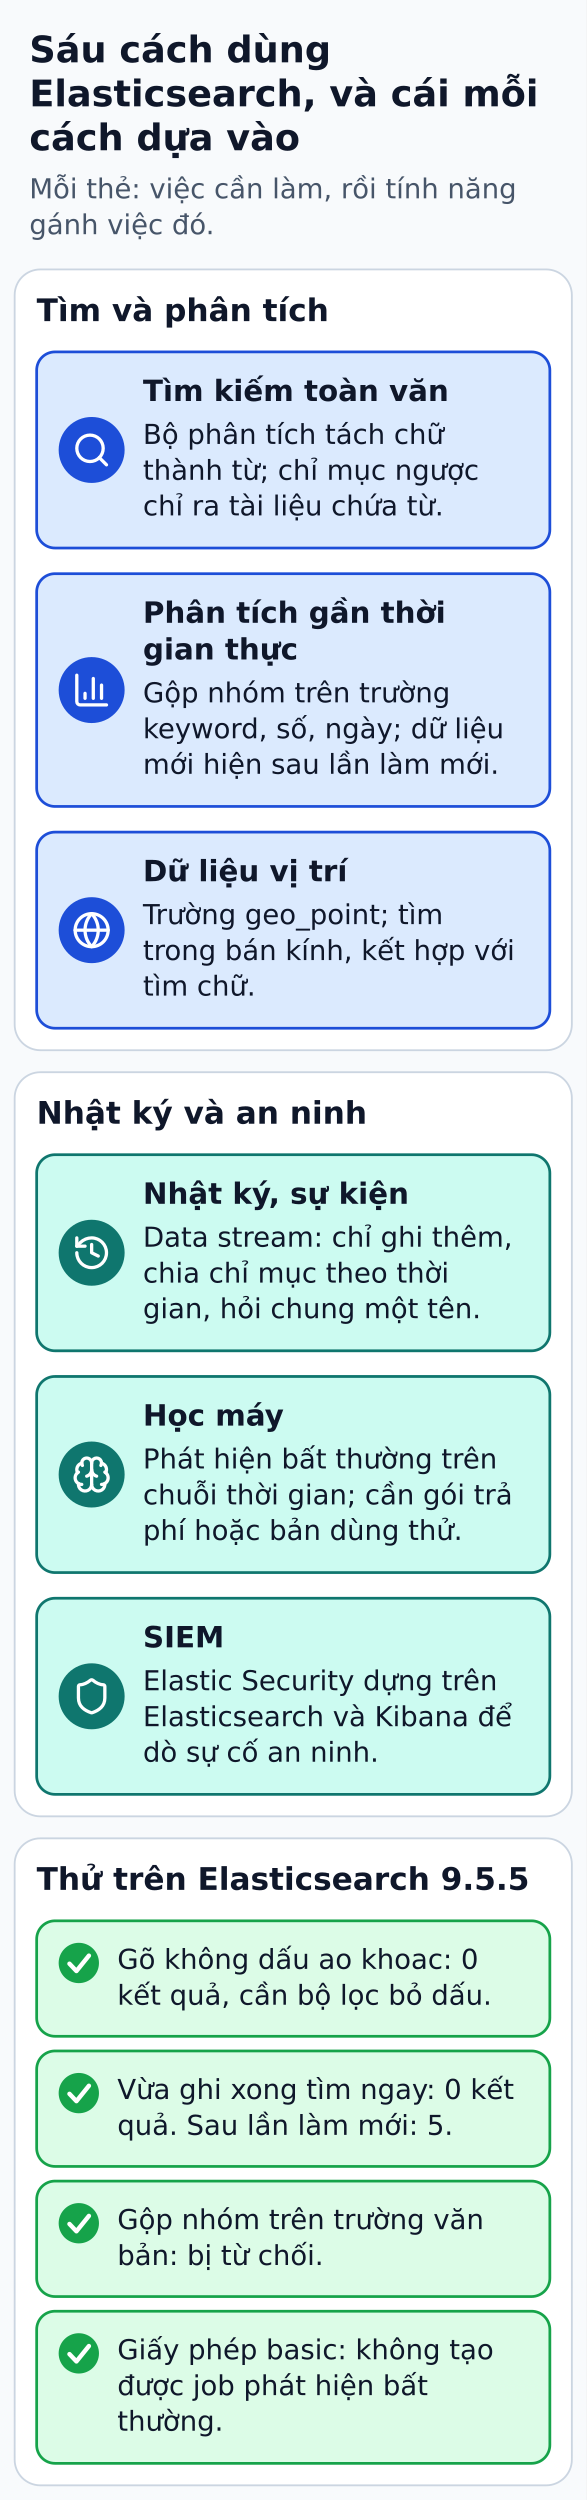
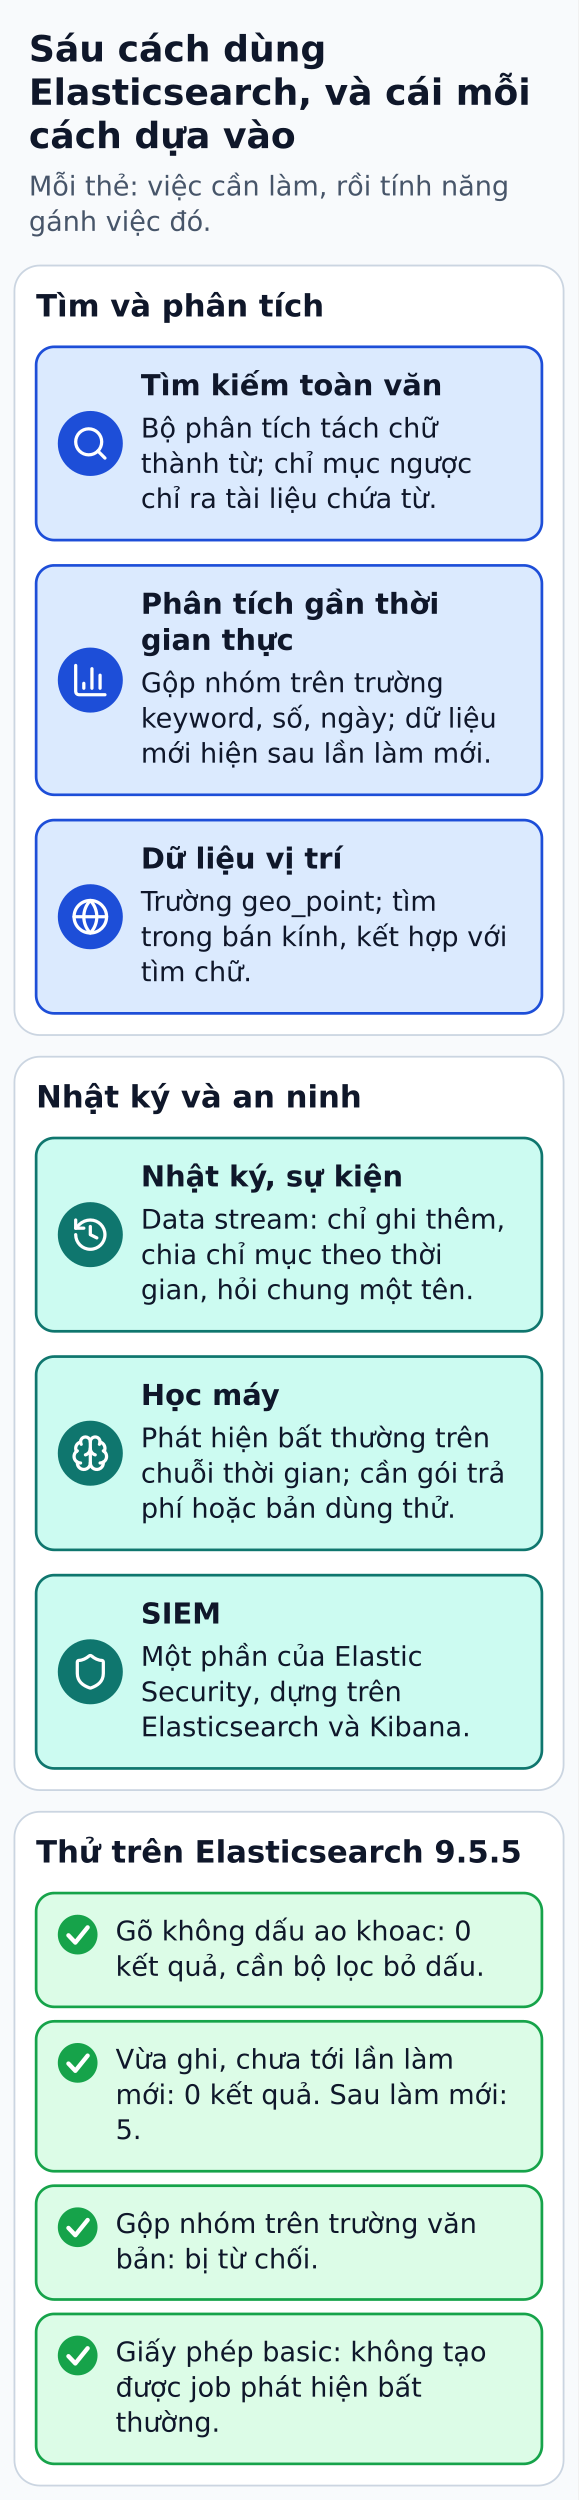
- <svg xmlns="http://www.w3.org/2000/svg" width="320" height="1364" viewBox="0 0 320 1364" role="img" aria-labelledby="title desc">
+ <svg xmlns="http://www.w3.org/2000/svg" width="320" height="1384" viewBox="0 0 320 1384" role="img" aria-labelledby="title desc">
  <defs>
    <marker id="arrow" markerWidth="8" markerHeight="8" refX="6" refY="3" orient="auto">
      <path d="M0,0 L6,3 L0,6" fill="none" stroke="#334155" stroke-width="1.5" />
    </marker>
  </defs>
-   <rect width="320" height="1364" fill="#f8fafc" />
+   <rect width="320" height="1384" fill="#f8fafc" />
  <g font-family="DejaVu Sans, Arial, sans-serif" fill="#0f172a">
    <text x="16" y="34" font-size="20" fill="#0f172a" font-weight="bold" text-anchor="start">Sáu cách dùng</text>
    <text x="16" y="58" font-size="20" fill="#0f172a" font-weight="bold" text-anchor="start">Elasticsearch, và cái mỗi</text>
    <text x="16" y="82" font-size="20" fill="#0f172a" font-weight="bold" text-anchor="start">cách dựa vào</text>
    <text x="16" y="108.2" font-size="15" fill="#475569" font-weight="normal" text-anchor="start">Mỗi thẻ: việc cần làm, rồi tính năng</text>
    <text x="16" y="127.8" font-size="15" fill="#475569" font-weight="normal" text-anchor="start">gánh việc đó.</text>
    <rect x="8" y="147" width="304" height="426" rx="14" fill="#ffffff" stroke="#cbd5e1" stroke-width="1" />
    <text x="20" y="175.2" font-size="17" fill="#0f172a" font-weight="bold" text-anchor="start">Tìm và phân tích</text>
    <rect x="20" y="192" width="280" height="107" rx="10" fill="#dbeafe" stroke="#1d4ed8" stroke-width="1.5" />
    <circle cx="50" cy="245.5" r="18" fill="#1d4ed8" />
    <g transform="translate(39.2 234.7) scale(0.9)" fill="none" stroke="#FFFFFF" stroke-width="2" stroke-linecap="round" stroke-linejoin="round">
      <path d="m21 21-4.34-4.34" />
      <circle cx="11" cy="11" r="8" />
    </g>
    <text x="78" y="218.8" font-size="16" fill="#0f172a" font-weight="bold" text-anchor="start">Tìm kiếm toàn văn</text>
    <text x="78" y="242.2" font-size="15" fill="#0f172a" font-weight="normal" text-anchor="start">Bộ phân tích tách chữ</text>
    <text x="78" y="261.8" font-size="15" fill="#0f172a" font-weight="normal" text-anchor="start">thành từ; chỉ mục ngược</text>
    <text x="78" y="281.2" font-size="15" fill="#0f172a" font-weight="normal" text-anchor="start">chỉ ra tài liệu chứa từ.</text>
    <rect x="20" y="313" width="280" height="127" rx="10" fill="#dbeafe" stroke="#1d4ed8" stroke-width="1.5" />
    <circle cx="50" cy="376.5" r="18" fill="#1d4ed8" />
    <g transform="translate(39.2 365.7) scale(0.9)" fill="none" stroke="#FFFFFF" stroke-width="2" stroke-linecap="round" stroke-linejoin="round">
      <path d="M3 3v16a2 2 0 0 0 2 2h16" />
      <path d="M18 17V9" />
      <path d="M13 17V5" />
      <path d="M8 17v-3" />
    </g>
    <text x="78" y="339.8" font-size="16" fill="#0f172a" font-weight="bold" text-anchor="start">Phân tích gần thời</text>
    <text x="78" y="359.8" font-size="16" fill="#0f172a" font-weight="bold" text-anchor="start">gian thực</text>
    <text x="78" y="383.2" font-size="15" fill="#0f172a" font-weight="normal" text-anchor="start">Gộp nhóm trên trường</text>
    <text x="78" y="402.8" font-size="15" fill="#0f172a" font-weight="normal" text-anchor="start">keyword, số, ngày; dữ liệu</text>
    <text x="78" y="422.2" font-size="15" fill="#0f172a" font-weight="normal" text-anchor="start">mới hiện sau lần làm mới.</text>
    <rect x="20" y="454" width="280" height="107" rx="10" fill="#dbeafe" stroke="#1d4ed8" stroke-width="1.5" />
    <circle cx="50" cy="507.5" r="18" fill="#1d4ed8" />
    <g transform="translate(39.2 496.7) scale(0.9)" fill="none" stroke="#FFFFFF" stroke-width="2" stroke-linecap="round" stroke-linejoin="round">
      <circle cx="12" cy="12" r="10" />
      <path d="M12 2a14.5 14.5 0 0 0 0 20 14.5 14.5 0 0 0 0-20" />
      <path d="M2 12h20" />
    </g>
    <text x="78" y="480.8" font-size="16" fill="#0f172a" font-weight="bold" text-anchor="start">Dữ liệu vị trí</text>
    <text x="78" y="504.2" font-size="15" fill="#0f172a" font-weight="normal" text-anchor="start">Trường geo_point; tìm</text>
    <text x="78" y="523.8" font-size="15" fill="#0f172a" font-weight="normal" text-anchor="start">trong bán kính, kết hợp với</text>
    <text x="78" y="543.2" font-size="15" fill="#0f172a" font-weight="normal" text-anchor="start">tìm chữ.</text>
    <rect x="8" y="585" width="304" height="406" rx="14" fill="#ffffff" stroke="#cbd5e1" stroke-width="1" />
    <text x="20" y="613.1" font-size="17" fill="#0f172a" font-weight="bold" text-anchor="start">Nhật ký và an ninh</text>
    <rect x="20" y="630" width="280" height="107" rx="10" fill="#ccfbf1" stroke="#0f766e" stroke-width="1.5" />
    <circle cx="50" cy="683.5" r="18" fill="#0f766e" />
    <g transform="translate(39.2 672.7) scale(0.9)" fill="none" stroke="#FFFFFF" stroke-width="2" stroke-linecap="round" stroke-linejoin="round">
      <path d="M3 12a9 9 0 1 0 9-9 9.75 9.75 0 0 0-6.74 2.74L3 8" />
      <path d="M3 3v5h5" />
      <path d="M12 7v5l4 2" />
    </g>
    <text x="78" y="656.8" font-size="16" fill="#0f172a" font-weight="bold" text-anchor="start">Nhật ký, sự kiện</text>
    <text x="78" y="680.2" font-size="15" fill="#0f172a" font-weight="normal" text-anchor="start">Data stream: chỉ ghi thêm,</text>
    <text x="78" y="699.8" font-size="15" fill="#0f172a" font-weight="normal" text-anchor="start">chia chỉ mục theo thời</text>
    <text x="78" y="719.2" font-size="15" fill="#0f172a" font-weight="normal" text-anchor="start">gian, hỏi chung một tên.</text>
    <rect x="20" y="751" width="280" height="107" rx="10" fill="#ccfbf1" stroke="#0f766e" stroke-width="1.5" />
    <circle cx="50" cy="804.5" r="18" fill="#0f766e" />
    <g transform="translate(39.2 793.7) scale(0.9)" fill="none" stroke="#FFFFFF" stroke-width="2" stroke-linecap="round" stroke-linejoin="round">
      <path d="M12 18V5" />
      <path d="M15 13a4.17 4.17 0 0 1-3-4 4.17 4.17 0 0 1-3 4" />
      <path d="M17.598 6.5A3 3 0 1 0 12 5a3 3 0 1 0-5.598 1.5" />
      <path d="M17.997 5.125a4 4 0 0 1 2.526 5.77" />
      <path d="M18 18a4 4 0 0 0 2-7.464" />
      <path d="M19.967 17.483A4 4 0 1 1 12 18a4 4 0 1 1-7.967-.517" />
      <path d="M6 18a4 4 0 0 1-2-7.464" />
      <path d="M6.003 5.125a4 4 0 0 0-2.526 5.77" />
    </g>
    <text x="78" y="777.8" font-size="16" fill="#0f172a" font-weight="bold" text-anchor="start">Học máy</text>
    <text x="78" y="801.2" font-size="15" fill="#0f172a" font-weight="normal" text-anchor="start">Phát hiện bất thường trên</text>
    <text x="78" y="820.8" font-size="15" fill="#0f172a" font-weight="normal" text-anchor="start">chuỗi thời gian; cần gói trả</text>
    <text x="78" y="840.2" font-size="15" fill="#0f172a" font-weight="normal" text-anchor="start">phí hoặc bản dùng thử.</text>
    <rect x="20" y="872" width="280" height="107" rx="10" fill="#ccfbf1" stroke="#0f766e" stroke-width="1.5" />
    <circle cx="50" cy="925.5" r="18" fill="#0f766e" />
    <g transform="translate(39.2 914.7) scale(0.9)" fill="none" stroke="#FFFFFF" stroke-width="2" stroke-linecap="round" stroke-linejoin="round">
      <path d="M20 13c0 5-3.5 7.5-7.66 8.95a1 1 0 0 1-.67-.01C7.5 20.5 4 18 4 13V6a1 1 0 0 1 1-1c2 0 4.5-1.2 6.24-2.72a1.17 1.17 0 0 1 1.52 0C14.51 3.81 17 5 19 5a1 1 0 0 1 1 1z" />
    </g>
    <text x="78" y="898.8" font-size="16" fill="#0f172a" font-weight="bold" text-anchor="start">SIEM</text>
-     <text x="78" y="922.2" font-size="15" fill="#0f172a" font-weight="normal" text-anchor="start">Elastic Security dựng trên</text>
-     <text x="78" y="941.8" font-size="15" fill="#0f172a" font-weight="normal" text-anchor="start">Elasticsearch và Kibana để</text>
-     <text x="78" y="961.2" font-size="15" fill="#0f172a" font-weight="normal" text-anchor="start">dò sự cố an ninh.</text>
-     <rect x="8" y="1003" width="304" height="353" rx="14" fill="#ffffff" stroke="#cbd5e1" stroke-width="1" />
+     <text x="78" y="922.2" font-size="15" fill="#0f172a" font-weight="normal" text-anchor="start">Một phần của Elastic</text>
+     <text x="78" y="941.8" font-size="15" fill="#0f172a" font-weight="normal" text-anchor="start">Security, dựng trên</text>
+     <text x="78" y="961.2" font-size="15" fill="#0f172a" font-weight="normal" text-anchor="start">Elasticsearch và Kibana.</text>
+     <rect x="8" y="1003" width="304" height="373" rx="14" fill="#ffffff" stroke="#cbd5e1" stroke-width="1" />
    <text x="20" y="1031.1" font-size="17" fill="#0f172a" font-weight="bold" text-anchor="start">Thử trên Elasticsearch 9.5.5</text>
    <rect x="20" y="1048" width="280" height="63" rx="10" fill="#dcfce7" stroke="#16a34a" stroke-width="1.5" />
    <circle cx="43" cy="1071" r="11" fill="#16a34a" />
    <polyline points="37.9,1071.4 41.7,1075.4 48.5,1067" fill="none" stroke="#ffffff" stroke-width="2.4" stroke-linecap="round" stroke-linejoin="round" />
    <text x="64" y="1074.2" font-size="15" fill="#0f172a" font-weight="normal" text-anchor="start">Gõ không dấu ao khoac: 0</text>
    <text x="64" y="1093.8" font-size="15" fill="#0f172a" font-weight="normal" text-anchor="start">kết quả, cần bộ lọc bỏ dấu.</text>
-     <rect x="20" y="1119" width="280" height="63" rx="10" fill="#dcfce7" stroke="#16a34a" stroke-width="1.5" />
+     <rect x="20" y="1119" width="280" height="83" rx="10" fill="#dcfce7" stroke="#16a34a" stroke-width="1.5" />
    <circle cx="43" cy="1142" r="11" fill="#16a34a" />
    <polyline points="37.9,1142.4 41.7,1146.4 48.5,1138" fill="none" stroke="#ffffff" stroke-width="2.4" stroke-linecap="round" stroke-linejoin="round" />
-     <text x="64" y="1145.2" font-size="15" fill="#0f172a" font-weight="normal" text-anchor="start">Vừa ghi xong tìm ngay: 0 kết</text>
-     <text x="64" y="1164.8" font-size="15" fill="#0f172a" font-weight="normal" text-anchor="start">quả. Sau lần làm mới: 5.</text>
-     <rect x="20" y="1190" width="280" height="63" rx="10" fill="#dcfce7" stroke="#16a34a" stroke-width="1.5" />
-     <circle cx="43" cy="1213" r="11" fill="#16a34a" />
-     <polyline points="37.9,1213.4 41.7,1217.4 48.5,1209" fill="none" stroke="#ffffff" stroke-width="2.4" stroke-linecap="round" stroke-linejoin="round" />
-     <text x="64" y="1216.2" font-size="15" fill="#0f172a" font-weight="normal" text-anchor="start">Gộp nhóm trên trường văn</text>
-     <text x="64" y="1235.8" font-size="15" fill="#0f172a" font-weight="normal" text-anchor="start">bản: bị từ chối.</text>
-     <rect x="20" y="1261" width="280" height="83" rx="10" fill="#dcfce7" stroke="#16a34a" stroke-width="1.5" />
-     <circle cx="43" cy="1284" r="11" fill="#16a34a" />
-     <polyline points="37.9,1284.4 41.7,1288.4 48.5,1280" fill="none" stroke="#ffffff" stroke-width="2.4" stroke-linecap="round" stroke-linejoin="round" />
-     <text x="64" y="1287.2" font-size="15" fill="#0f172a" font-weight="normal" text-anchor="start">Giấy phép basic: không tạo</text>
-     <text x="64" y="1306.8" font-size="15" fill="#0f172a" font-weight="normal" text-anchor="start">được job phát hiện bất</text>
-     <text x="64" y="1326.2" font-size="15" fill="#0f172a" font-weight="normal" text-anchor="start">thường.</text>
+     <text x="64" y="1145.2" font-size="15" fill="#0f172a" font-weight="normal" text-anchor="start">Vừa ghi, chưa tới lần làm</text>
+     <text x="64" y="1164.8" font-size="15" fill="#0f172a" font-weight="normal" text-anchor="start">mới: 0 kết quả. Sau làm mới:</text>
+     <text x="64" y="1184.2" font-size="15" fill="#0f172a" font-weight="normal" text-anchor="start">5.</text>
+     <rect x="20" y="1210" width="280" height="63" rx="10" fill="#dcfce7" stroke="#16a34a" stroke-width="1.5" />
+     <circle cx="43" cy="1233" r="11" fill="#16a34a" />
+     <polyline points="37.9,1233.4 41.7,1237.4 48.5,1229" fill="none" stroke="#ffffff" stroke-width="2.4" stroke-linecap="round" stroke-linejoin="round" />
+     <text x="64" y="1236.2" font-size="15" fill="#0f172a" font-weight="normal" text-anchor="start">Gộp nhóm trên trường văn</text>
+     <text x="64" y="1255.8" font-size="15" fill="#0f172a" font-weight="normal" text-anchor="start">bản: bị từ chối.</text>
+     <rect x="20" y="1281" width="280" height="83" rx="10" fill="#dcfce7" stroke="#16a34a" stroke-width="1.5" />
+     <circle cx="43" cy="1304" r="11" fill="#16a34a" />
+     <polyline points="37.9,1304.4 41.7,1308.4 48.5,1300" fill="none" stroke="#ffffff" stroke-width="2.4" stroke-linecap="round" stroke-linejoin="round" />
+     <text x="64" y="1307.2" font-size="15" fill="#0f172a" font-weight="normal" text-anchor="start">Giấy phép basic: không tạo</text>
+     <text x="64" y="1326.8" font-size="15" fill="#0f172a" font-weight="normal" text-anchor="start">được job phát hiện bất</text>
+     <text x="64" y="1346.2" font-size="15" fill="#0f172a" font-weight="normal" text-anchor="start">thường.</text>
  </g>
</svg>
